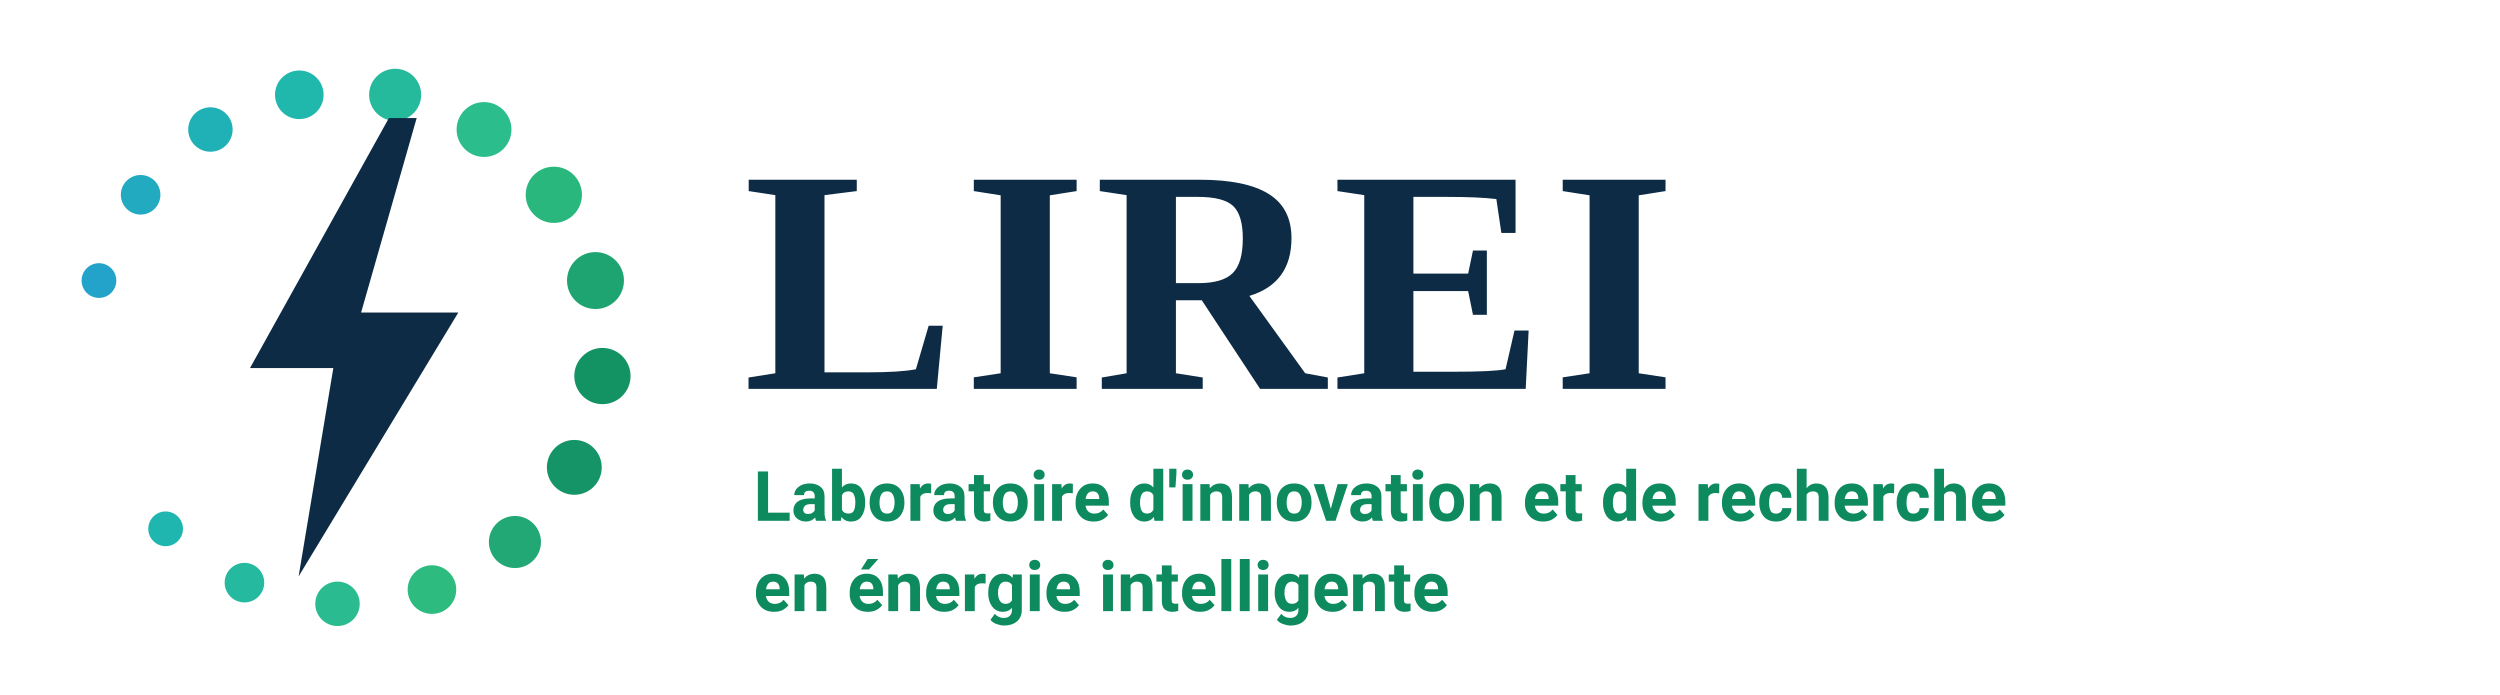
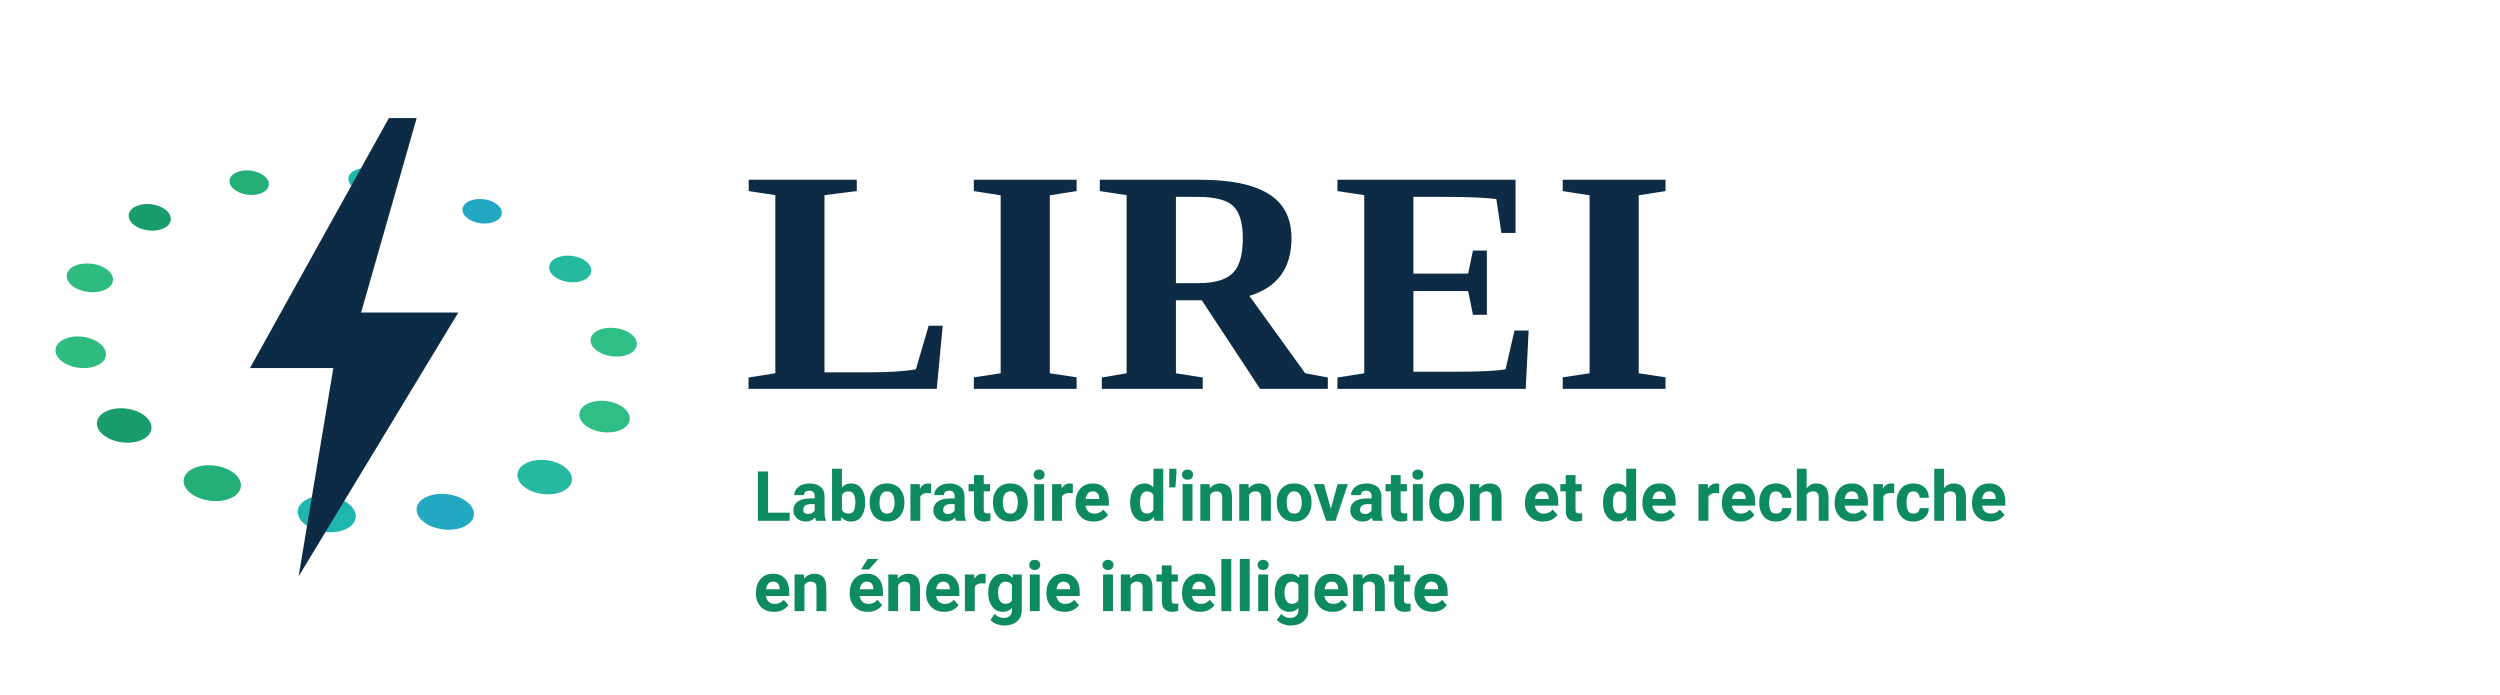
<svg xmlns="http://www.w3.org/2000/svg" viewBox="0 0 720 200" role="img" aria-label="LIREI — Laboratoire d'innovation et de recherche en énergie intelligente" fill="none">
-   <circle cx="28.5" cy="80.8" r="5.0" fill="#23a3c9" />
-   <circle cx="40.5" cy="56.1" r="5.7" fill="#22aac0" />
-   <circle cx="60.6" cy="37.3" r="6.4" fill="#20b1b7" />
-   <circle cx="86.2" cy="27.3" r="7.0" fill="#20b7ad" />
-   <circle cx="113.8" cy="27.3" r="7.5" fill="#26ba9d" />
-   <circle cx="139.4" cy="37.3" r="7.9" fill="#2cbd8d" />
-   <circle cx="159.5" cy="56.1" r="8.1" fill="#2ab77e" />
-   <circle cx="171.5" cy="80.8" r="8.2" fill="#1ea471" />
-   <circle cx="173.5" cy="108.3" r="8.1" fill="#139264" />
-   <circle cx="165.4" cy="134.6" r="7.9" fill="#159567" />
-   <circle cx="148.3" cy="156.1" r="7.5" fill="#21a874" />
-   <circle cx="124.4" cy="169.8" r="7.0" fill="#2dbb80" />
-   <circle cx="97.2" cy="173.9" r="6.4" fill="#2abc90" />
-   <circle cx="70.4" cy="167.8" r="5.7" fill="#25b9a0" />
-   <circle cx="47.7" cy="152.3" r="5.0" fill="#1fb6b0" />
+   <g transform="rotate(7 100 100)">
+     <ellipse cx="100.0" cy="148.4" rx="8.4" ry="5.2" fill="#1fb6b0" />
+     <ellipse cx="66.2" cy="143.6" rx="8.3" ry="5.1" fill="#25af78" />
+     <ellipse cx="39.0" cy="130.2" rx="7.9" ry="4.9" fill="#199c6b" />
+     <ellipse cx="24.0" cy="110.8" rx="7.3" ry="4.5" fill="#2dbb80" />
+     <ellipse cx="24.0" cy="89.2" rx="6.7" ry="4.1" fill="#2dbb80" />
+     <ellipse cx="39.0" cy="69.8" rx="6.1" ry="3.8" fill="#199c6b" />
+     <ellipse cx="66.2" cy="56.4" rx="5.7" ry="3.5" fill="#25af78" />
+     <ellipse cx="100.0" cy="51.6" rx="5.6" ry="3.5" fill="#1fb6b0" />
+     <ellipse cx="133.8" cy="56.4" rx="5.7" ry="3.5" fill="#22a9c1" />
+     <ellipse cx="161.0" cy="69.8" rx="6.1" ry="3.8" fill="#25b9a0" />
+     <ellipse cx="176.0" cy="89.2" rx="6.7" ry="4.1" fill="#2ebe86" />
+     <ellipse cx="176.0" cy="110.8" rx="7.3" ry="4.5" fill="#2ebe86" />
+     <ellipse cx="161.0" cy="130.2" rx="7.9" ry="4.9" fill="#25b9a0" />
+     <ellipse cx="133.8" cy="143.6" rx="8.3" ry="5.1" fill="#22a9c1" />
+   </g>
  <path d="M112 34 L72 106 L96 106 L86 166 L132 90 L104 90 L120 34 Z" fill="#0d2b45" />
  <text x="214" y="112" font-family="Georgia, 'Times New Roman', serif" font-size="92" font-weight="700" letter-spacing="2" fill="#0d2b45">LIREI</text>
  <text x="217" y="150" font-family="system-ui, -apple-system, 'Segoe UI', Roboto, sans-serif" font-size="20" fill="#0e8a5f" font-weight="600">Laboratoire d'innovation et de recherche</text>
  <text x="217" y="176" font-family="system-ui, -apple-system, 'Segoe UI', Roboto, sans-serif" font-size="20" fill="#0e8a5f" font-weight="600">en énergie intelligente</text>
</svg>
